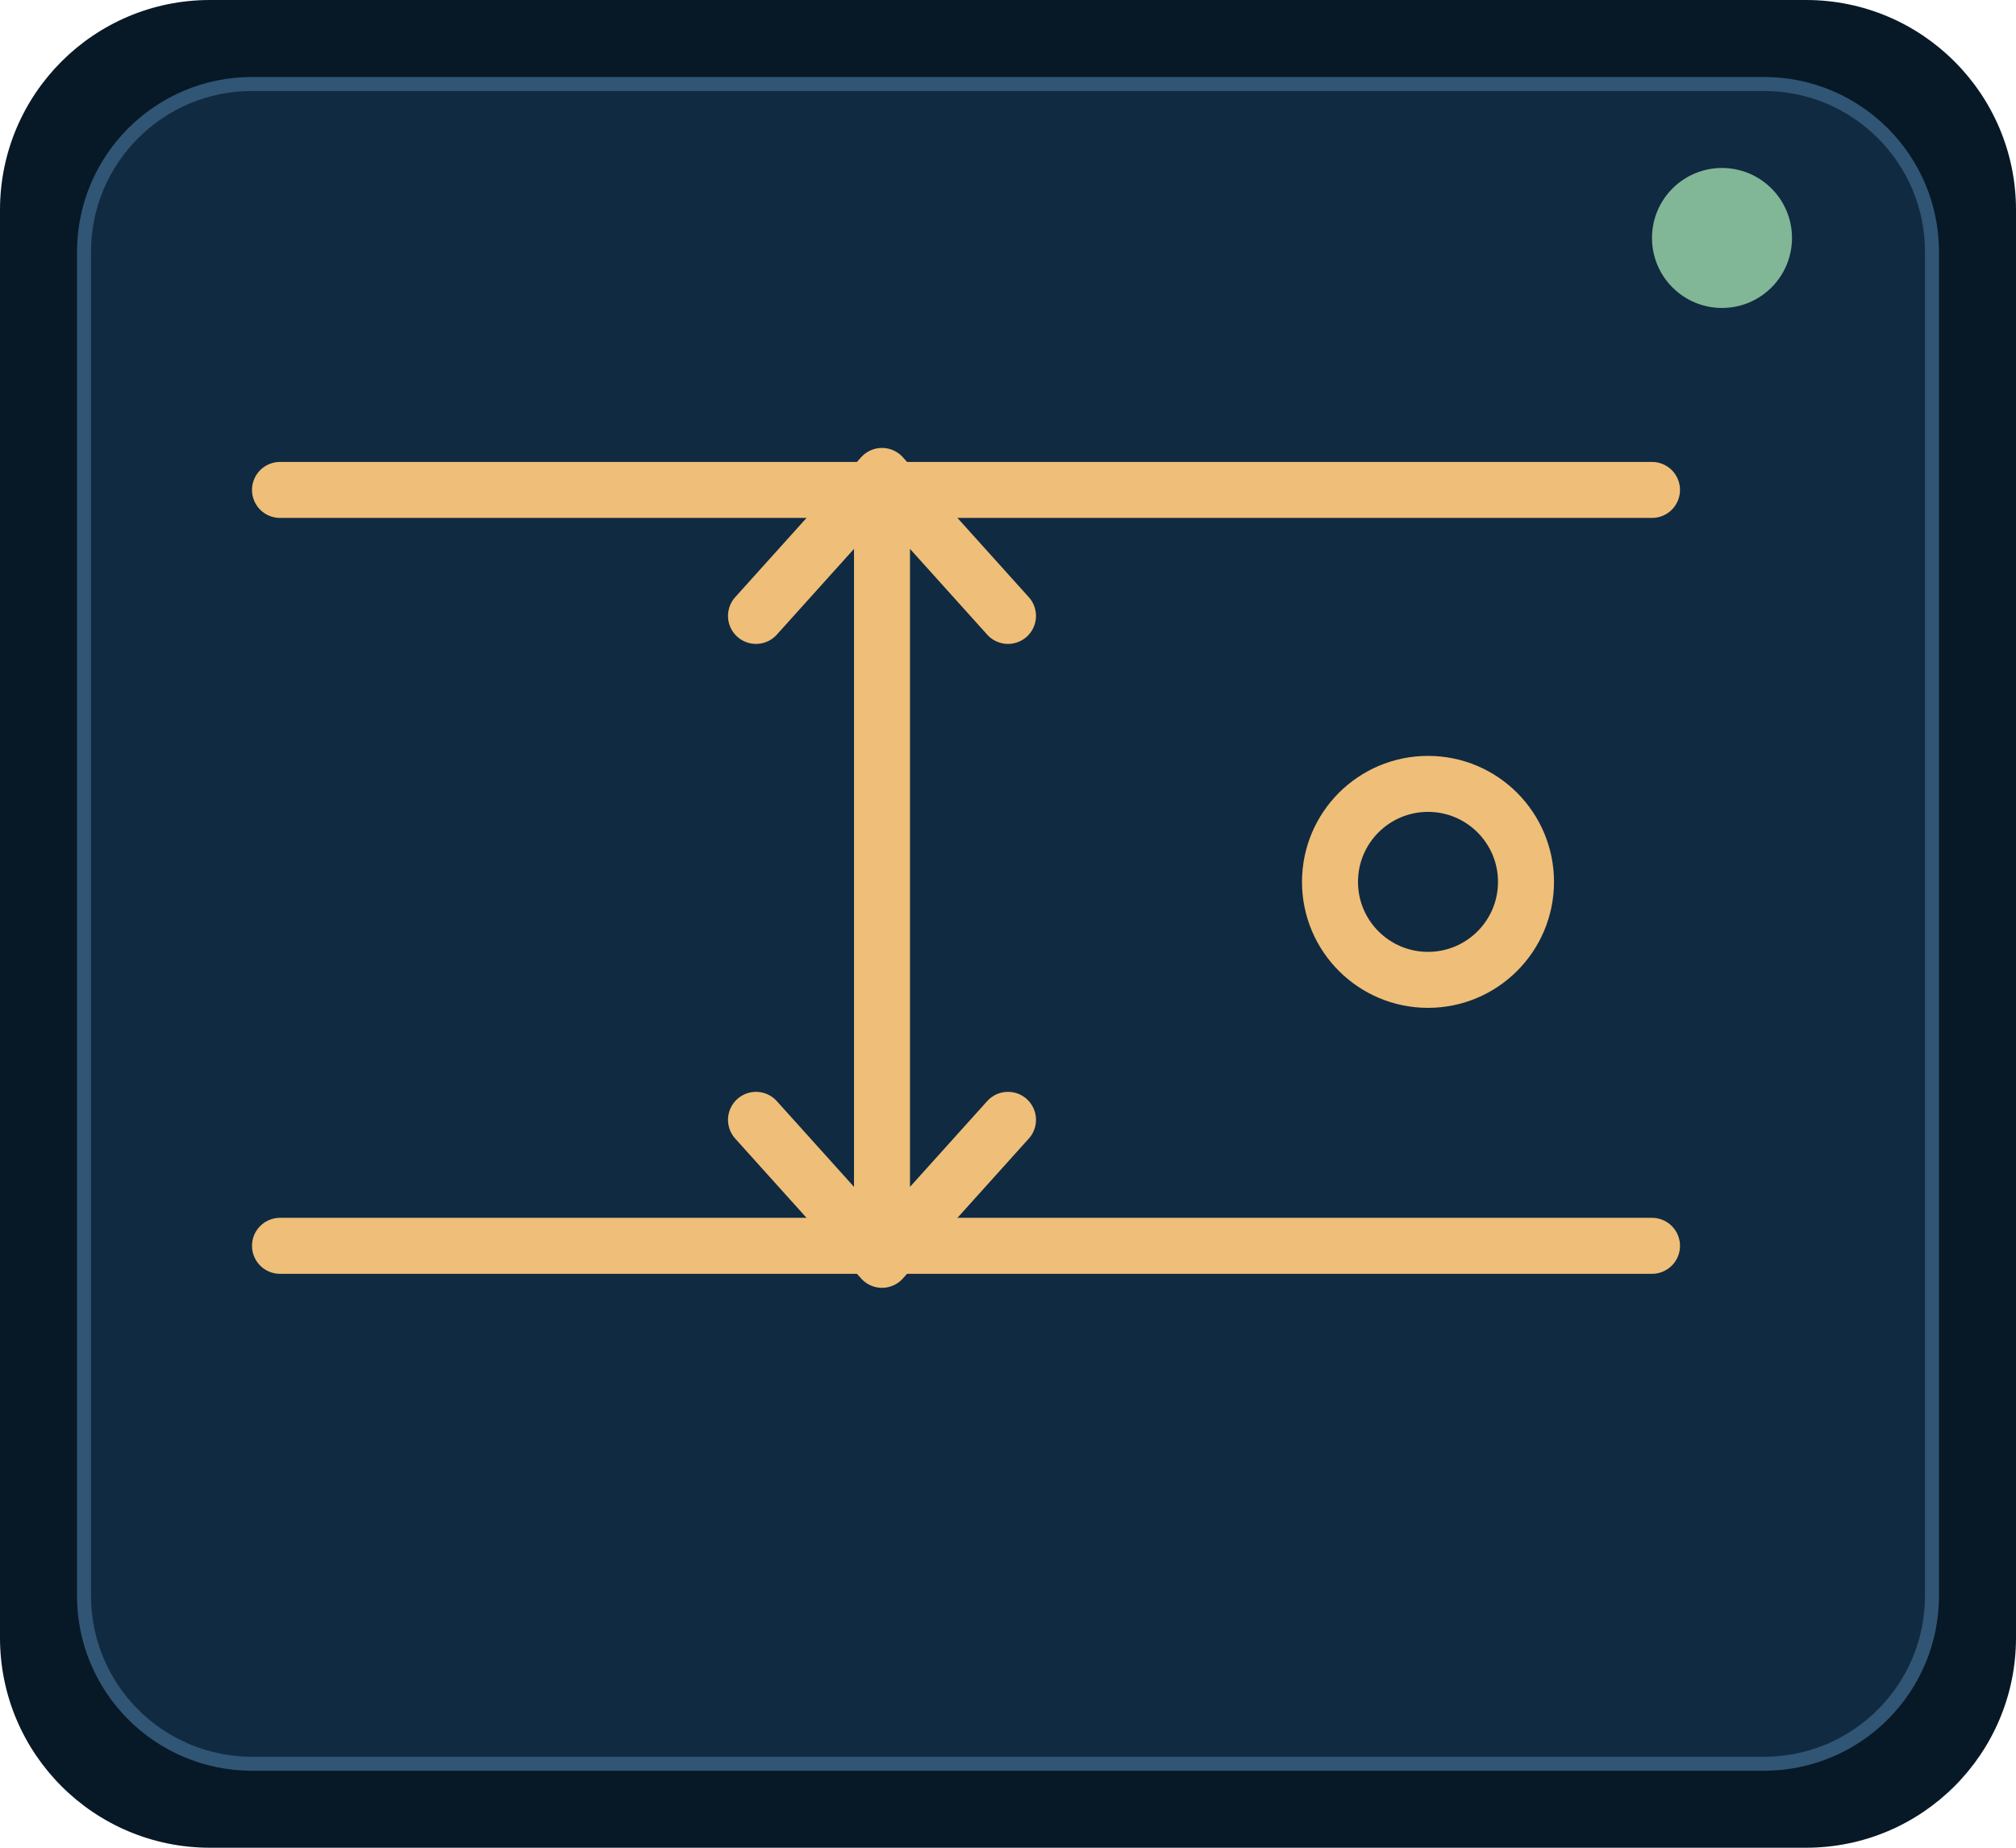
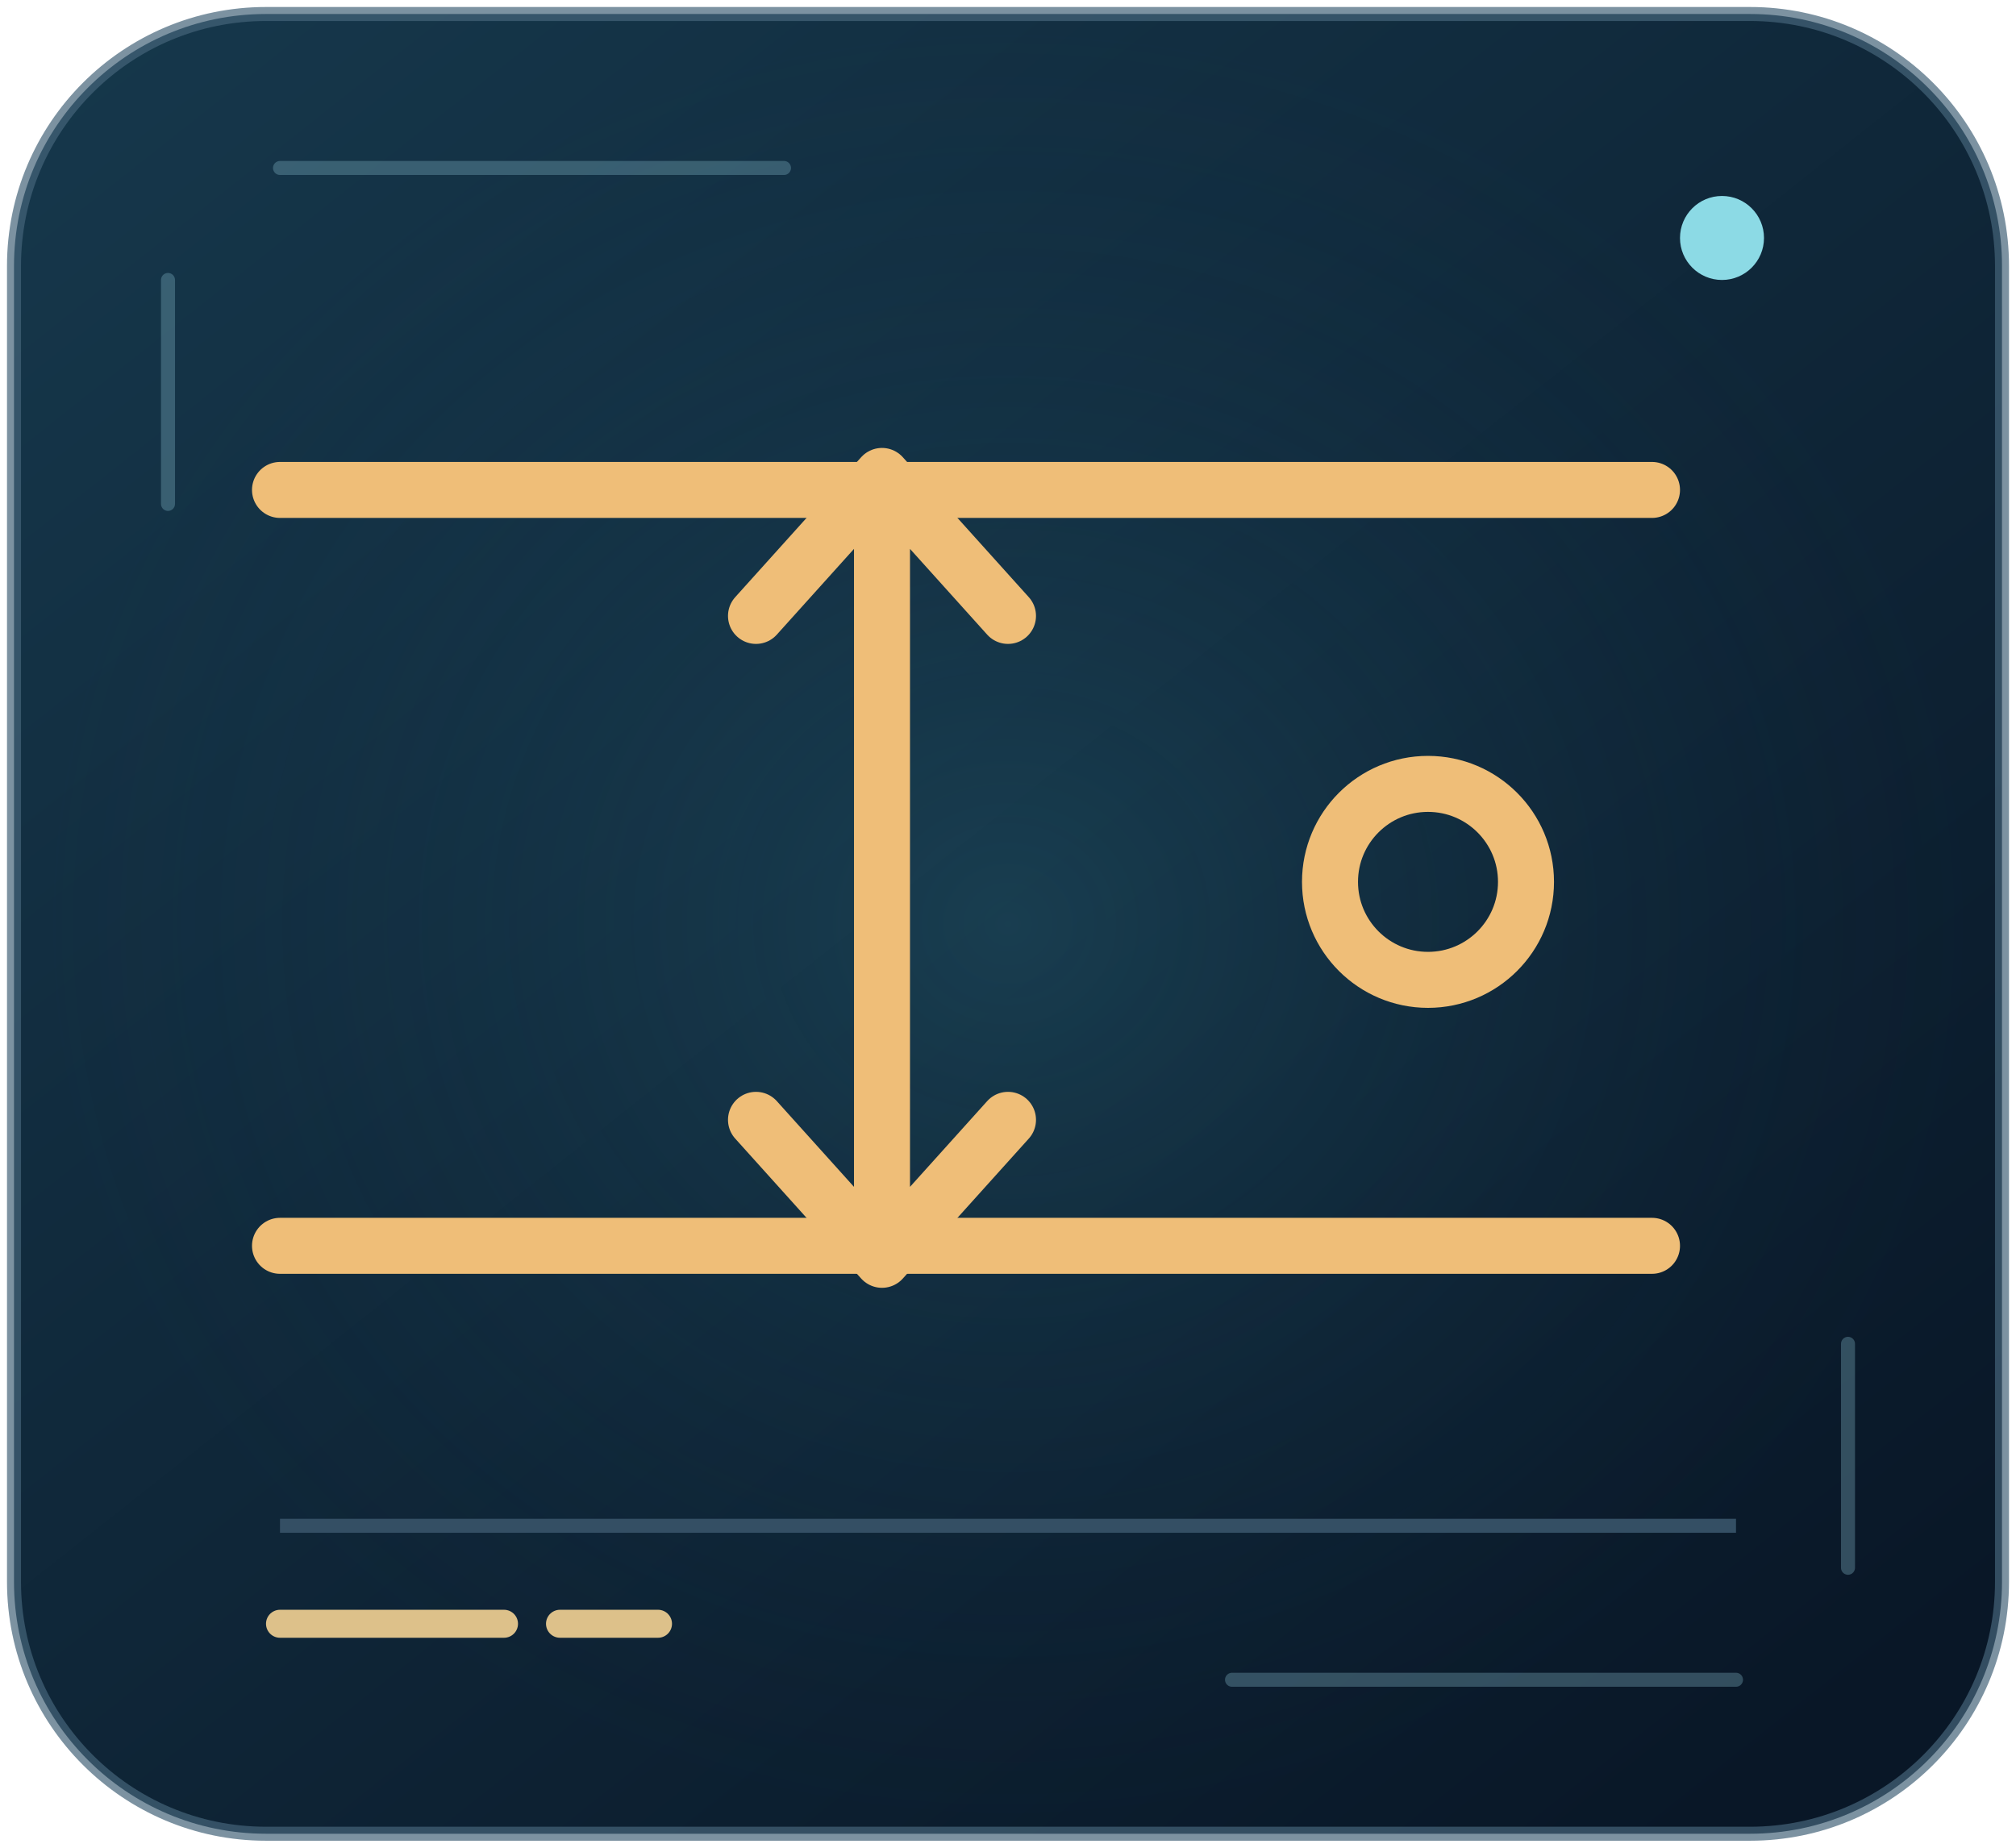
<svg xmlns="http://www.w3.org/2000/svg" viewBox="0 0 144 132" role="img" aria-labelledby="title">
-   <rect width="144" height="132" rx="15" fill="#071827" />
-   <rect x="6" y="6" width="132" height="120" rx="12" fill="#102a41" stroke="#315574" />
-   <circle cx="123" cy="17" r="5" fill="#9ed9ac" opacity=".8" />
+   <defs>
+     <linearGradient id="plate" x2=".85" y2="1">
+       <stop stop-color="#16384c" />
+       <stop offset="1" stop-color="#091727" />
+     </linearGradient>
+     <radialGradient id="light">
+       <stop stop-color="#3a90a4" stop-opacity=".22" />
+       <stop offset="1" stop-color="#1a425b" stop-opacity="0" />
+     </radialGradient>
+   </defs>
+   <rect x="1" y="1" width="142" height="130" rx="18" fill="url(#plate)" stroke="#45647a" stroke-opacity=".7" />
+   <rect x="2" y="2" width="140" height="128" rx="17" fill="url(#light)" />
+   <path d="M20 12h36M12 20v16M124 120h-36M132 112V96" stroke="#7eb2c4" stroke-opacity=".35" stroke-linecap="round" />
+   <path d="M20 109h104" stroke="#344f64" />
+   <path d="M20 116h16M40 116h7" stroke="#ddc18a" stroke-width="2" stroke-linecap="round" />
+   <circle cx="123" cy="17" r="3" fill="#8cdae5" />
  <g fill="none" stroke="#efbe78" stroke-width="4" stroke-linecap="round" stroke-linejoin="round">
    <path d="M20 89h98M20 35h98" />
    <path d="M63 34v56M54 44l9-10 9 10M54 80l9 10 9-10" />
    <circle cx="102" cy="63" r="7" />
  </g>
</svg>
